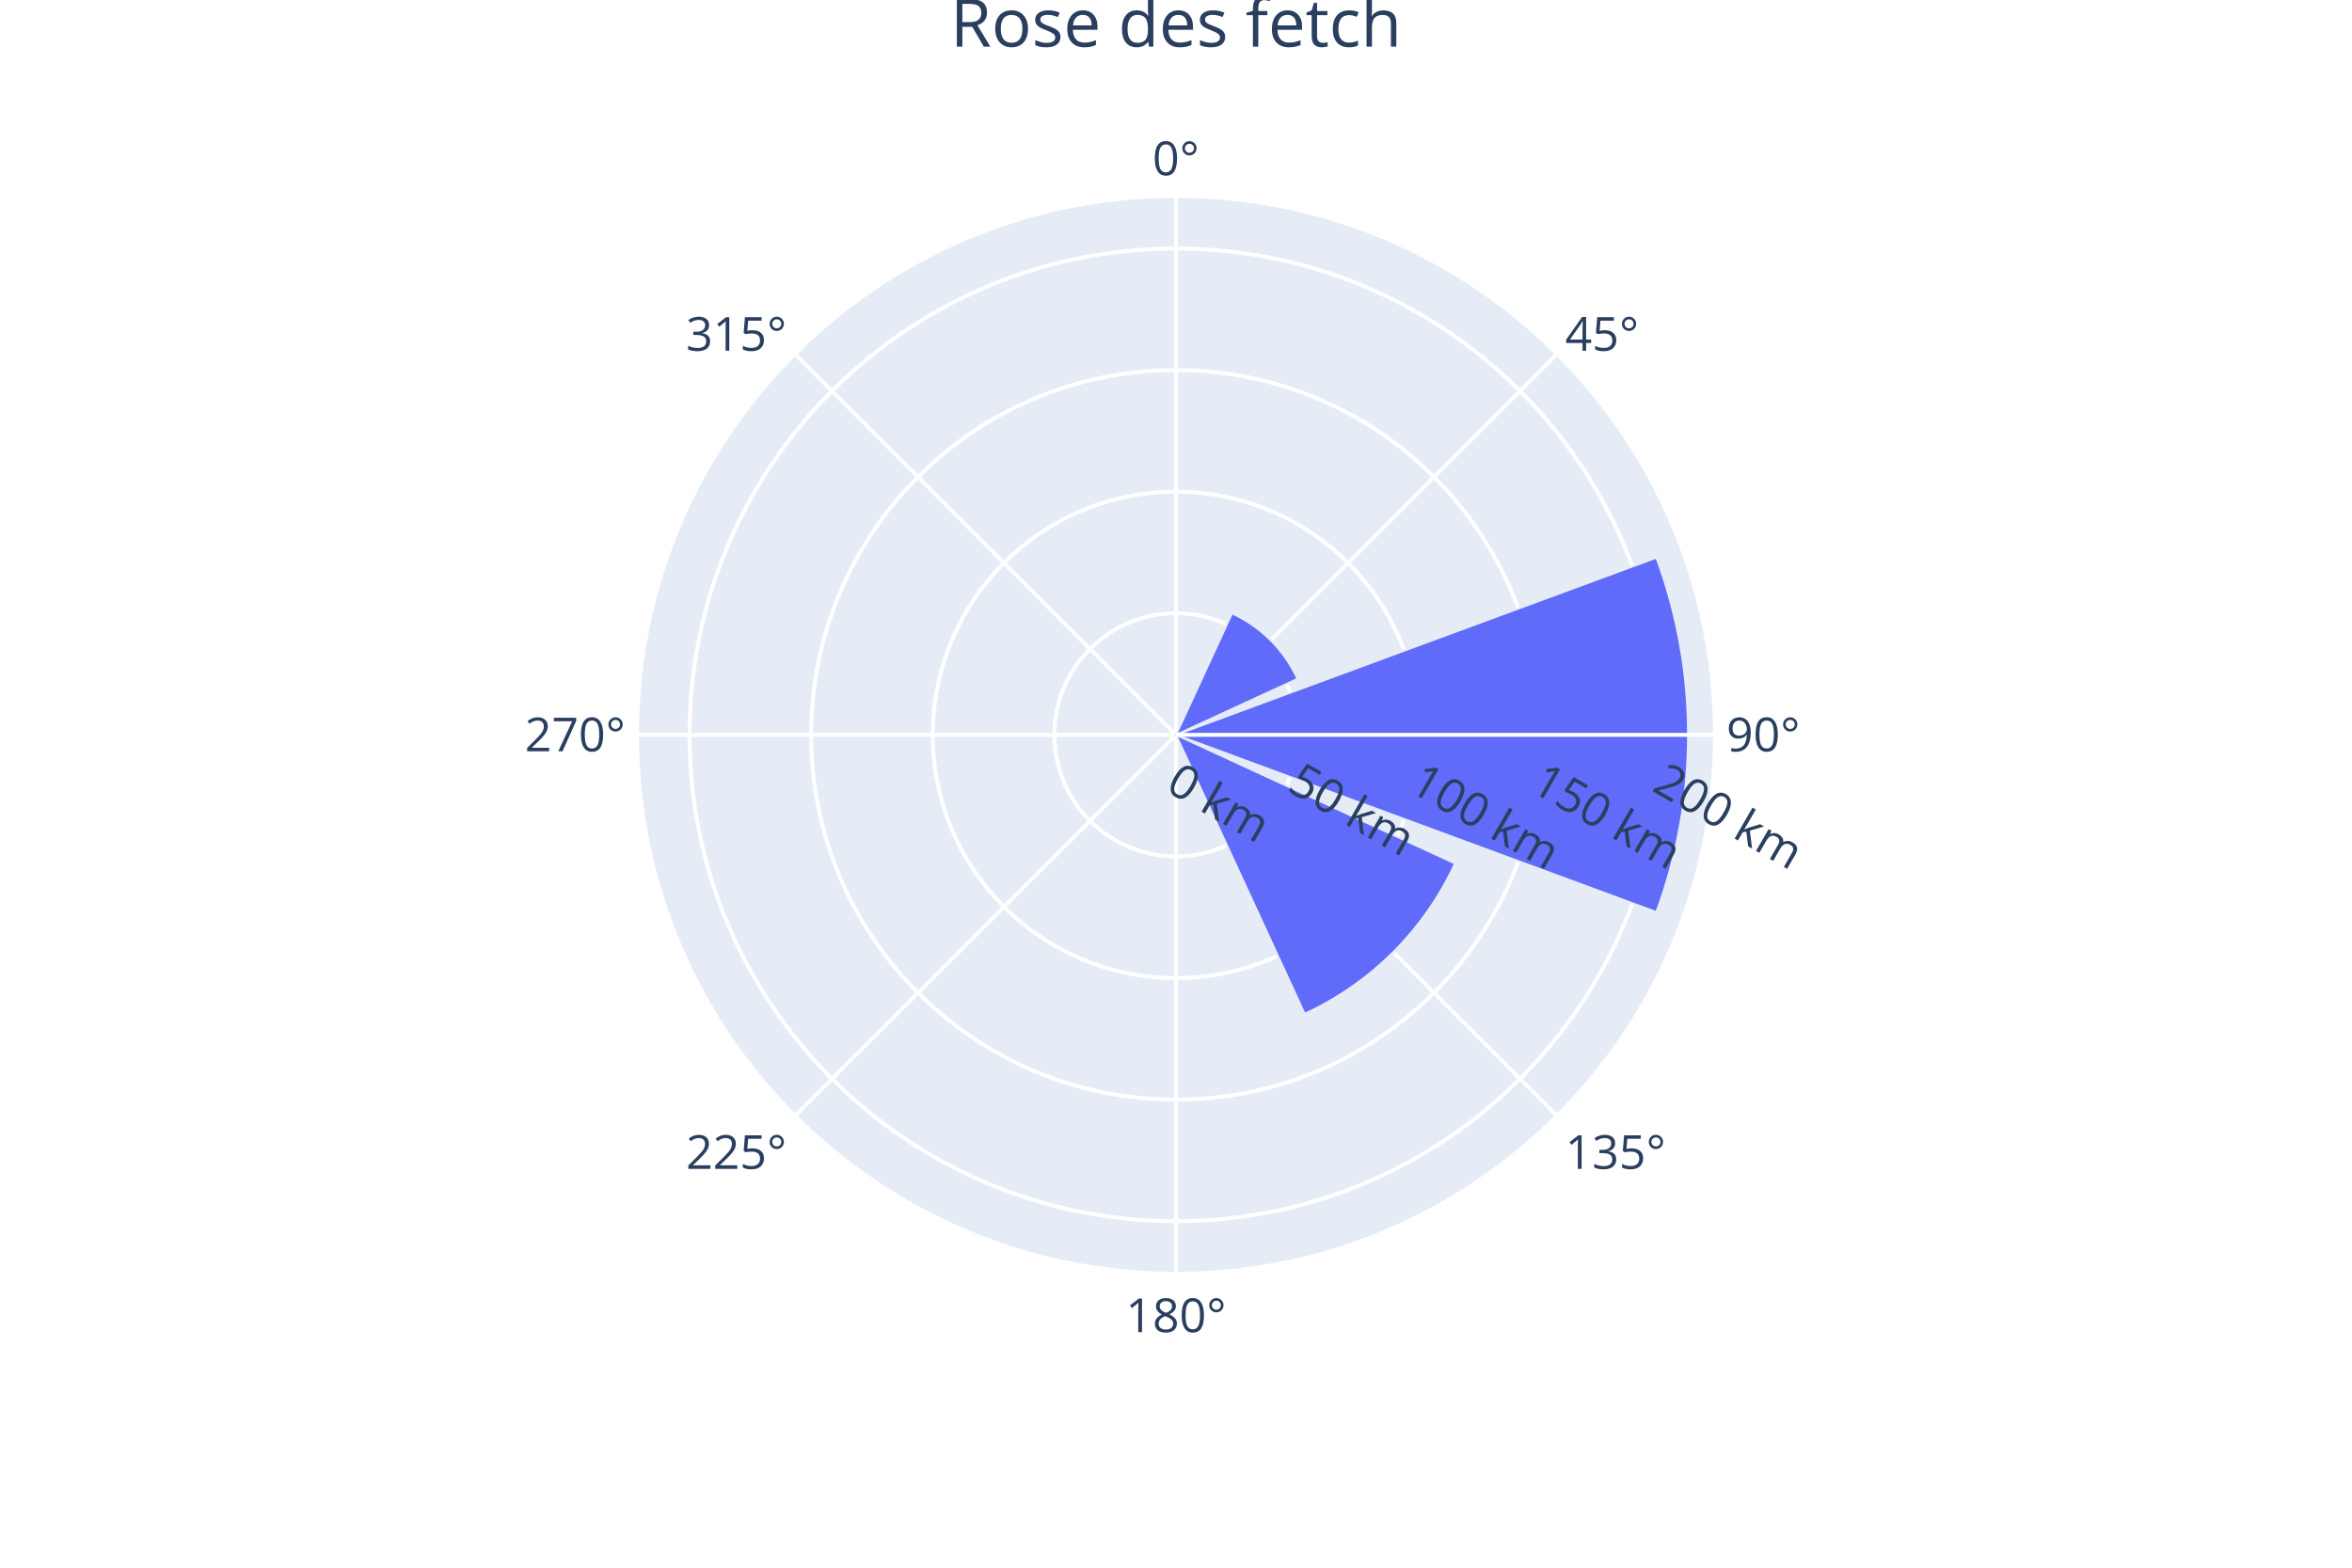
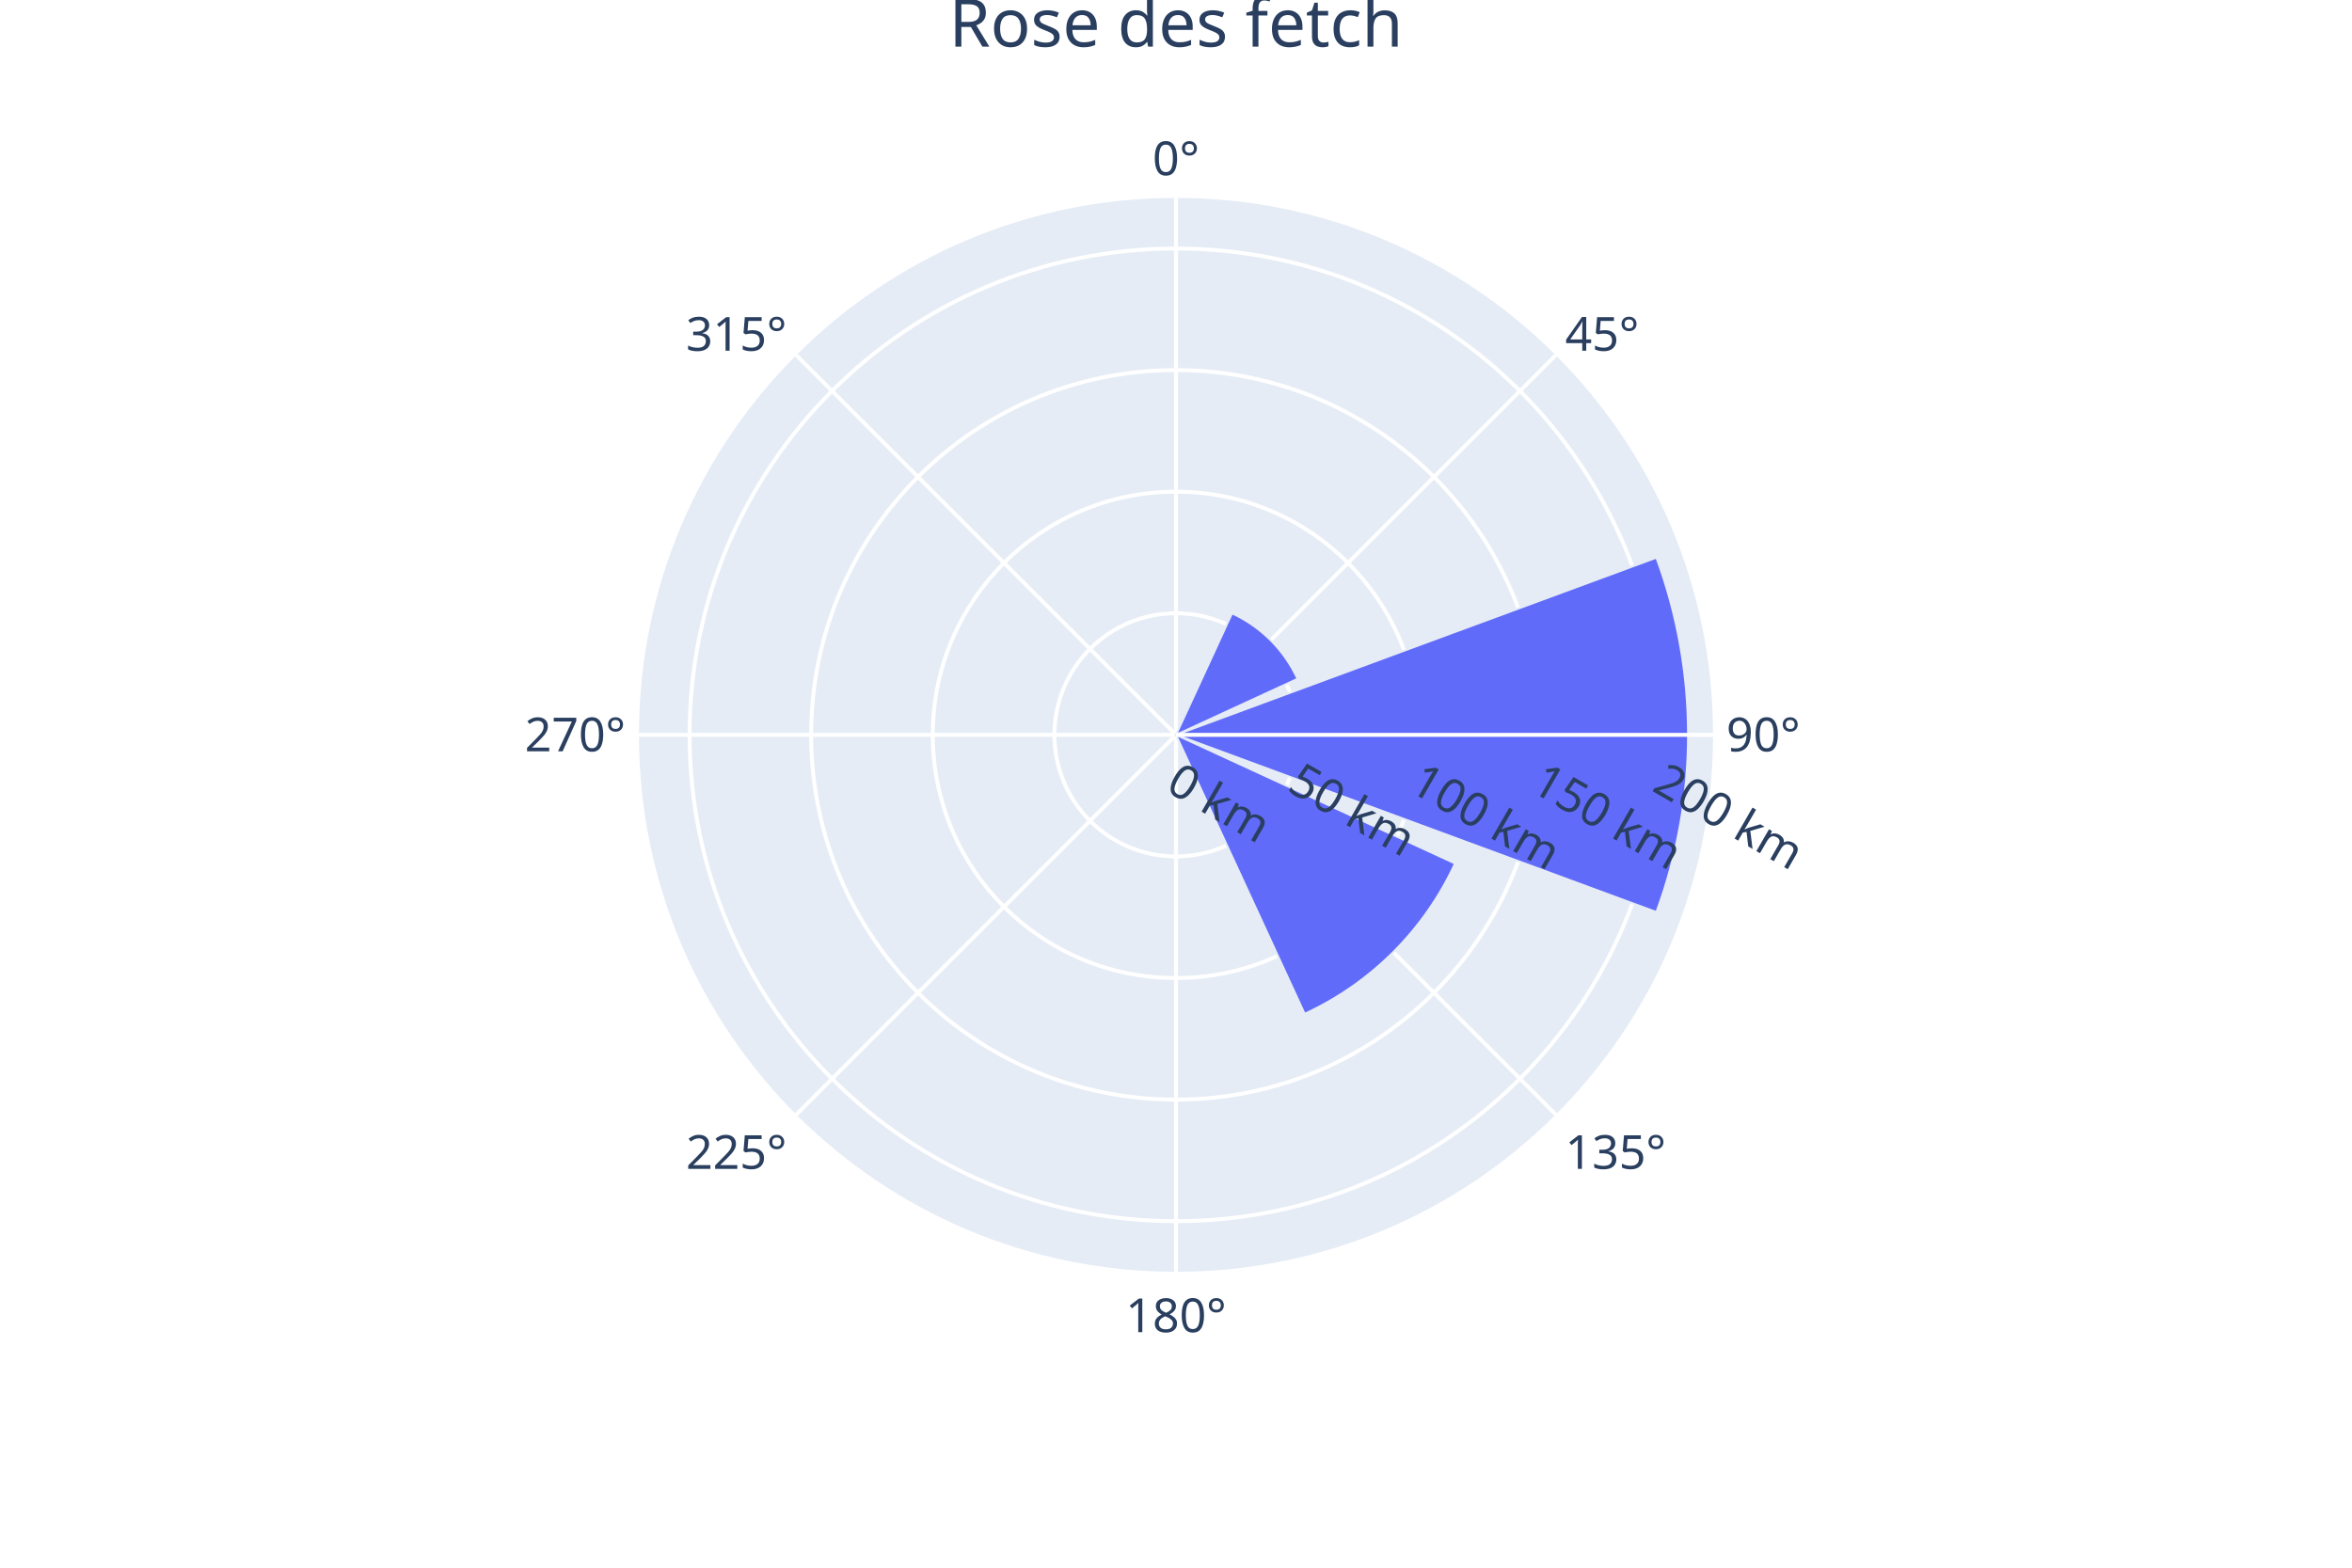
<svg xmlns="http://www.w3.org/2000/svg" class="main-svg" width="600" height="400" style="" viewBox="0 0 600 400">
  <rect x="0" y="0" width="600" height="400" style="fill: rgb(255, 255, 255); fill-opacity: 1;" />
-   <defs id="defs-9b737c">
+   <defs id="defs-f3d11e">
    <g class="clips">
-       <clipPath id="clip9b737cpolar-for-traces">
+       <clipPath id="clipf3d11epolar-for-traces">
        <path d="M137.5,0A137.5,137.5 0,1,0 -137.5,-1.6838893488276108e-14A137.5,137.5 0,1,0 137.5,3.3677786976552216e-14Z" transform="translate(137.5,137.5)" />
      </clipPath>
    </g>
    <g class="gradients" />
    <g class="patterns" />
  </defs>
  <g class="bglayer" />
  <g class="layer-below">
    <g class="imagelayer" />
    <g class="shapelayer" />
  </g>
  <g class="cartesianlayer" />
  <g class="polarlayer">
    <g class="polar">
      <g class="polarsublayer draglayer" />
      <g class="polarsublayer plotbg">
        <path d="M137.5,0A137.5,137.5 0,1,0 -137.5,-1.6838893488276108e-14A137.5,137.5 0,1,0 137.5,3.3677786976552216e-14Z" transform="translate(300,187.5)" style="fill: rgb(229, 236, 246); fill-opacity: 1;" />
      </g>
      <g class="polarsublayer backplot">
        <g class="maplayer" />
      </g>
      <g class="polarsublayer angular-grid" style="fill: none;">
        <path class="angularaxisgrid" d="M300,187.5L300,50" style="stroke: rgb(255, 255, 255); stroke-opacity: 1; stroke-width: 1px;" />
        <path class="angularaxisgrid" d="M300,187.5L397.227,90.273" style="stroke: rgb(255, 255, 255); stroke-opacity: 1; stroke-width: 1px;" />
        <path class="angularaxisgrid" d="M300,187.5L437.5,187.5" style="stroke: rgb(255, 255, 255); stroke-opacity: 1; stroke-width: 1px;" />
        <path class="angularaxisgrid" d="M300,187.5L397.227,284.727" style="stroke: rgb(255, 255, 255); stroke-opacity: 1; stroke-width: 1px;" />
        <path class="angularaxisgrid" d="M300,187.5L300,325" style="stroke: rgb(255, 255, 255); stroke-opacity: 1; stroke-width: 1px;" />
        <path class="angularaxisgrid" d="M300,187.5L202.773,284.727" style="stroke: rgb(255, 255, 255); stroke-opacity: 1; stroke-width: 1px;" />
        <path class="angularaxisgrid" d="M300,187.5L162.5,187.5" style="stroke: rgb(255, 255, 255); stroke-opacity: 1; stroke-width: 1px;" />
        <path class="angularaxisgrid" d="M300,187.5L202.773,90.273" style="stroke: rgb(255, 255, 255); stroke-opacity: 1; stroke-width: 1px;" />
      </g>
      <g class="polarsublayer radial-grid" transform="translate(300,187.5)" style="fill: none;">
        <path class="xgrid" d="M31.02,0A31.02,31.02 0,1,0 -31.02,-3.7988543709550895e-15A31.02,31.02 0,1,0 31.02,7.597708741910179e-15Z" style="stroke: rgb(255, 255, 255); stroke-opacity: 1; stroke-width: 1px;" />
        <path class="xgrid" d="M62.05,0A62.05,62.05 0,1,0 -62.05,-7.598933388709326e-15A62.05,62.05 0,1,0 62.05,1.519786677741865e-14Z" style="stroke: rgb(255, 255, 255); stroke-opacity: 1; stroke-width: 1px;" />
        <path class="xgrid" d="M93.07,0A93.07,93.07 0,1,0 -93.07,-1.1397787759664415e-14A93.07,93.07 0,1,0 93.07,2.279557551932883e-14Z" style="stroke: rgb(255, 255, 255); stroke-opacity: 1; stroke-width: 1px;" />
        <path class="xgrid" d="M124.09,0A124.09,124.09 0,1,0 -124.09,-1.5196642130619506e-14A124.09,124.09 0,1,0 124.09,3.039328426123901e-14Z" style="stroke: rgb(255, 255, 255); stroke-opacity: 1; stroke-width: 1px;" />
      </g>
-       <g class="polarsublayer frontplot" transform="translate(162.5,50)" clip-path="url(#clip9b737cpolar-for-traces)">
+       <g class="polarsublayer frontplot" transform="translate(162.5,50)" clip-path="url(#clipf3d11epolar-for-traces)">
        <g class="barlayer">
          <g class="trace bars" style="opacity: 1;">
            <g class="points">
              <g class="point" style="vector-effect: none; stroke-miterlimit: 2;">
                <path d="M137.5,137.5L168.505,123.207A34.141,34.141 0,0,0 151.793,106.495L137.5,137.5A0,0 0,0,1 137.5,137.5Z" style="opacity: 1; stroke-width: 0.5px; fill: rgb(97, 107, 250); fill-opacity: 1; stroke: rgb(229, 236, 246); stroke-opacity: 1;" />
              </g>
              <g class="point" style="vector-effect: none; stroke-miterlimit: 2;">
                <path d="M137.5,137.5L260.051,182.712A130.625,130.625 0,0,0 260.051,92.288L137.5,137.5A0,0 0,0,1 137.5,137.5Z" style="opacity: 1; stroke-width: 0.5px; fill: rgb(97, 107, 250); fill-opacity: 1; stroke: rgb(229, 236, 246); stroke-opacity: 1;" />
              </g>
              <g class="point" style="vector-effect: none; stroke-miterlimit: 2;">
                <path d="M137.5,137.5L170.316,208.683A78.383,78.383 0,0,0 208.683,170.316L137.5,137.5A0,0 0,0,1 137.5,137.5Z" style="opacity: 1; stroke-width: 0.5px; fill: rgb(97, 107, 250); fill-opacity: 1; stroke: rgb(229, 236, 246); stroke-opacity: 1;" />
              </g>
              <g class="point" style="vector-effect: none; stroke-miterlimit: 2;">
                <path d="M137.5,137.5L137.479,137.558A0.062,0.062 0,0,0 137.521,137.558L137.5,137.5A0,0 0,0,1 137.5,137.5Z" style="opacity: 1; stroke-width: 0.5px; fill: rgb(97, 107, 250); fill-opacity: 1; stroke: rgb(229, 236, 246); stroke-opacity: 1;" />
              </g>
              <g class="point" style="vector-effect: none; stroke-miterlimit: 2;">
                <path d="M137.5,137.5L137.444,137.526A0.062,0.062 0,0,0 137.474,137.556L137.5,137.5A0,0 0,0,1 137.5,137.5Z" style="opacity: 1; stroke-width: 0.5px; fill: rgb(97, 107, 250); fill-opacity: 1; stroke: rgb(229, 236, 246); stroke-opacity: 1;" />
              </g>
              <g class="point" style="vector-effect: none; stroke-miterlimit: 2;">
                <path d="M137.5,137.5L137.442,137.479A0.062,0.062 0,0,0 137.442,137.521L137.5,137.5A0,0 0,0,1 137.5,137.5Z" style="opacity: 1; stroke-width: 0.5px; fill: rgb(97, 107, 250); fill-opacity: 1; stroke: rgb(229, 236, 246); stroke-opacity: 1;" />
              </g>
              <g class="point" style="vector-effect: none; stroke-miterlimit: 2;">
                <path d="M137.5,137.5L137.474,137.444A0.062,0.062 0,0,0 137.444,137.474L137.5,137.5A0,0 0,0,1 137.5,137.5Z" style="opacity: 1; stroke-width: 0.5px; fill: rgb(97, 107, 250); fill-opacity: 1; stroke: rgb(229, 236, 246); stroke-opacity: 1;" />
              </g>
              <g class="point" style="vector-effect: none; stroke-miterlimit: 2;">
                <path d="M137.5,137.5L137.521,137.442A0.062,0.062 0,0,0 137.479,137.442L137.5,137.5A0,0 0,0,1 137.5,137.5Z" style="opacity: 1; stroke-width: 0.5px; fill: rgb(97, 107, 250); fill-opacity: 1; stroke: rgb(229, 236, 246); stroke-opacity: 1;" />
              </g>
            </g>
          </g>
        </g>
        <g class="scatterlayer" />
      </g>
      <g class="polarsublayer angular-line">
        <path d="M137.5,0A137.5,137.5 0,1,0 -137.5,-1.6838893488276108e-14A137.5,137.5 0,1,0 137.5,3.3677786976552216e-14Z" transform="translate(300,187.5)" stroke-width="1" style="fill: none; stroke: rgb(255, 255, 255); stroke-opacity: 1;" />
      </g>
      <g class="polarsublayer radial-line">
        <line x1="0" y1="0" x2="137.5" y2="0" transform="translate(300,187.5)" stroke-width="1" style="fill: none; stroke: rgb(255, 255, 255); stroke-opacity: 1;" />
      </g>
      <g class="polarsublayer angular-axis">
        <g class="angularaxistick">
-           <text text-anchor="middle" x="1.7757378587636624e-16" y="-5.3" transform="translate(300,50)" style="font-family: 'Open Sans', verdana, arial, sans-serif; font-size: 12px; fill: rgb(42, 63, 95); fill-opacity: 1; white-space: pre;">0°</text>
+           <text text-anchor="middle" x="1.7757378587636624e-16" y="-5.3" transform="translate(300,50)" style="font-family: 'Playfair Display'; font-size: 12px; fill: rgb(42, 63, 95); fill-opacity: 1; white-space: pre;">0°</text>
        </g>
        <g class="angularaxistick">
-           <text text-anchor="start" x="2.051" y="-0.778" transform="translate(397.2272,90.27282)" style="font-family: 'Open Sans', verdana, arial, sans-serif; font-size: 12px; fill: rgb(42, 63, 95); fill-opacity: 1; white-space: pre;">45°</text>
+           <text text-anchor="start" x="2.051" y="-0.778" transform="translate(397.2272,90.27282)" style="font-family: 'Playfair Display'; font-size: 12px; fill: rgb(42, 63, 95); fill-opacity: 1; white-space: pre;">45°</text>
        </g>
        <g class="angularaxistick">
-           <text text-anchor="start" x="2.9" y="4.2" transform="translate(437.5,187.5)" style="font-family: 'Open Sans', verdana, arial, sans-serif; font-size: 12px; fill: rgb(42, 63, 95); fill-opacity: 1; white-space: pre;">90°</text>
+           <text text-anchor="start" x="2.9" y="4.2" transform="translate(437.5,187.5)" style="font-family: 'Playfair Display'; font-size: 12px; fill: rgb(42, 63, 95); fill-opacity: 1; white-space: pre;">90°</text>
        </g>
        <g class="angularaxistick">
-           <text text-anchor="start" x="2.051" y="13.506" transform="translate(397.2272,284.7272)" style="font-family: 'Open Sans', verdana, arial, sans-serif; font-size: 12px; fill: rgb(42, 63, 95); fill-opacity: 1; white-space: pre;">135°</text>
+           <text text-anchor="start" x="2.051" y="13.506" transform="translate(397.2272,284.7272)" style="font-family: 'Playfair Display'; font-size: 12px; fill: rgb(42, 63, 95); fill-opacity: 1; white-space: pre;">135°</text>
        </g>
        <g class="angularaxistick">
-           <text text-anchor="middle" x="1.7757378587636624e-16" y="14.9" transform="translate(300,325)" style="font-family: 'Open Sans', verdana, arial, sans-serif; font-size: 12px; fill: rgb(42, 63, 95); fill-opacity: 1; white-space: pre;">180°</text>
+           <text text-anchor="middle" x="1.7757378587636624e-16" y="14.9" transform="translate(300,325)" style="font-family: 'Playfair Display'; font-size: 12px; fill: rgb(42, 63, 95); fill-opacity: 1; white-space: pre;">180°</text>
        </g>
        <g class="angularaxistick">
-           <text text-anchor="end" x="-2.051" y="13.506" transform="translate(202.7728,284.7272)" style="font-family: 'Open Sans', verdana, arial, sans-serif; font-size: 12px; fill: rgb(42, 63, 95); fill-opacity: 1; white-space: pre;">225°</text>
+           <text text-anchor="end" x="-2.051" y="13.506" transform="translate(202.7728,284.7272)" style="font-family: 'Playfair Display'; font-size: 12px; fill: rgb(42, 63, 95); fill-opacity: 1; white-space: pre;">225°</text>
        </g>
        <g class="angularaxistick">
-           <text text-anchor="end" x="-2.9" y="4.2" transform="translate(162.5,187.5)" style="font-family: 'Open Sans', verdana, arial, sans-serif; font-size: 12px; fill: rgb(42, 63, 95); fill-opacity: 1; white-space: pre;">270°</text>
+           <text text-anchor="end" x="-2.9" y="4.2" transform="translate(162.5,187.5)" style="font-family: 'Playfair Display'; font-size: 12px; fill: rgb(42, 63, 95); fill-opacity: 1; white-space: pre;">270°</text>
        </g>
        <g class="angularaxistick">
-           <text text-anchor="end" x="-2.051" y="-0.778" transform="translate(202.7728,90.27282)" style="font-family: 'Open Sans', verdana, arial, sans-serif; font-size: 12px; fill: rgb(42, 63, 95); fill-opacity: 1; white-space: pre;">315°</text>
+           <text text-anchor="end" x="-2.051" y="-0.778" transform="translate(202.7728,90.27282)" style="font-family: 'Playfair Display'; font-size: 12px; fill: rgb(42, 63, 95); fill-opacity: 1; white-space: pre;">315°</text>
        </g>
      </g>
      <g class="polarsublayer radial-axis" transform="translate(300,187.5)">
        <g class="xtick">
-           <text text-anchor="start" x="0" y="14.9" transform=" rotate(30,0,8.9)" style="font-family: 'Open Sans', verdana, arial, sans-serif; font-size: 12px; fill: rgb(42, 63, 95); fill-opacity: 1; white-space: pre;">0 km</text>
+           <text text-anchor="start" x="0" y="14.9" transform=" rotate(30,0,8.9)" style="font-family: 'Playfair Display'; font-size: 12px; fill: rgb(42, 63, 95); fill-opacity: 1; white-space: pre;">0 km</text>
        </g>
        <g class="xtick">
-           <text text-anchor="start" x="0" y="14.9" transform="translate(31.02,0) rotate(30,0,8.9)" style="font-family: 'Open Sans', verdana, arial, sans-serif; font-size: 12px; fill: rgb(42, 63, 95); fill-opacity: 1; white-space: pre;">50 km</text>
+           <text text-anchor="start" x="0" y="14.9" transform="translate(31.02,0) rotate(30,0,8.9)" style="font-family: 'Playfair Display'; font-size: 12px; fill: rgb(42, 63, 95); fill-opacity: 1; white-space: pre;">50 km</text>
        </g>
        <g class="xtick">
-           <text text-anchor="start" x="0" y="14.9" transform="translate(62.05,0) rotate(30,0,8.9)" style="font-family: 'Open Sans', verdana, arial, sans-serif; font-size: 12px; fill: rgb(42, 63, 95); fill-opacity: 1; white-space: pre;">100 km</text>
+           <text text-anchor="start" x="0" y="14.9" transform="translate(62.05,0) rotate(30,0,8.9)" style="font-family: 'Playfair Display'; font-size: 12px; fill: rgb(42, 63, 95); fill-opacity: 1; white-space: pre;">100 km</text>
        </g>
        <g class="xtick">
-           <text text-anchor="start" x="0" y="14.9" transform="translate(93.07,0) rotate(30,0,8.9)" style="font-family: 'Open Sans', verdana, arial, sans-serif; font-size: 12px; fill: rgb(42, 63, 95); fill-opacity: 1; white-space: pre;">150 km</text>
+           <text text-anchor="start" x="0" y="14.9" transform="translate(93.07,0) rotate(30,0,8.9)" style="font-family: 'Playfair Display'; font-size: 12px; fill: rgb(42, 63, 95); fill-opacity: 1; white-space: pre;">150 km</text>
        </g>
        <g class="xtick">
-           <text text-anchor="start" x="0" y="14.9" transform="translate(124.09,0) rotate(30,0,8.9)" style="font-family: 'Open Sans', verdana, arial, sans-serif; font-size: 12px; fill: rgb(42, 63, 95); fill-opacity: 1; white-space: pre;">200 km</text>
+           <text text-anchor="start" x="0" y="14.9" transform="translate(124.09,0) rotate(30,0,8.9)" style="font-family: 'Playfair Display'; font-size: 12px; fill: rgb(42, 63, 95); fill-opacity: 1; white-space: pre;">200 km</text>
        </g>
      </g>
    </g>
  </g>
  <g class="smithlayer" />
  <g class="ternarylayer" />
  <g class="geolayer" />
  <g class="funnelarealayer" />
  <g class="pielayer" />
  <g class="iciclelayer" />
  <g class="treemaplayer" />
  <g class="sunburstlayer" />
  <g class="glimages" />
-   <defs id="topdefs-9b737c">
+   <defs id="topdefs-f3d11e">
    <g class="clips" />
  </defs>
  <g class="layer-above">
    <g class="imagelayer" />
    <g class="shapelayer" />
  </g>
  <g class="infolayer">
    <g class="g-gtitle">
-       <text class="gtitle" x="300" y="0" text-anchor="middle" dy="0.7em" style="opacity: 1; font-family: 'Open Sans', verdana, arial, sans-serif; font-size: 17px; fill: rgb(42, 63, 95); fill-opacity: 1; white-space: pre;">Rose des fetch</text>
+       <text class="gtitle" x="300" y="0" text-anchor="middle" dy="0.7em" style="opacity: 1; font-family: 'Playfair Display'; font-size: 17px; fill: rgb(42, 63, 95); fill-opacity: 1; white-space: pre;">Rose des fetch</text>
    </g>
    <g class="g-polartitle" />
  </g>
</svg>
